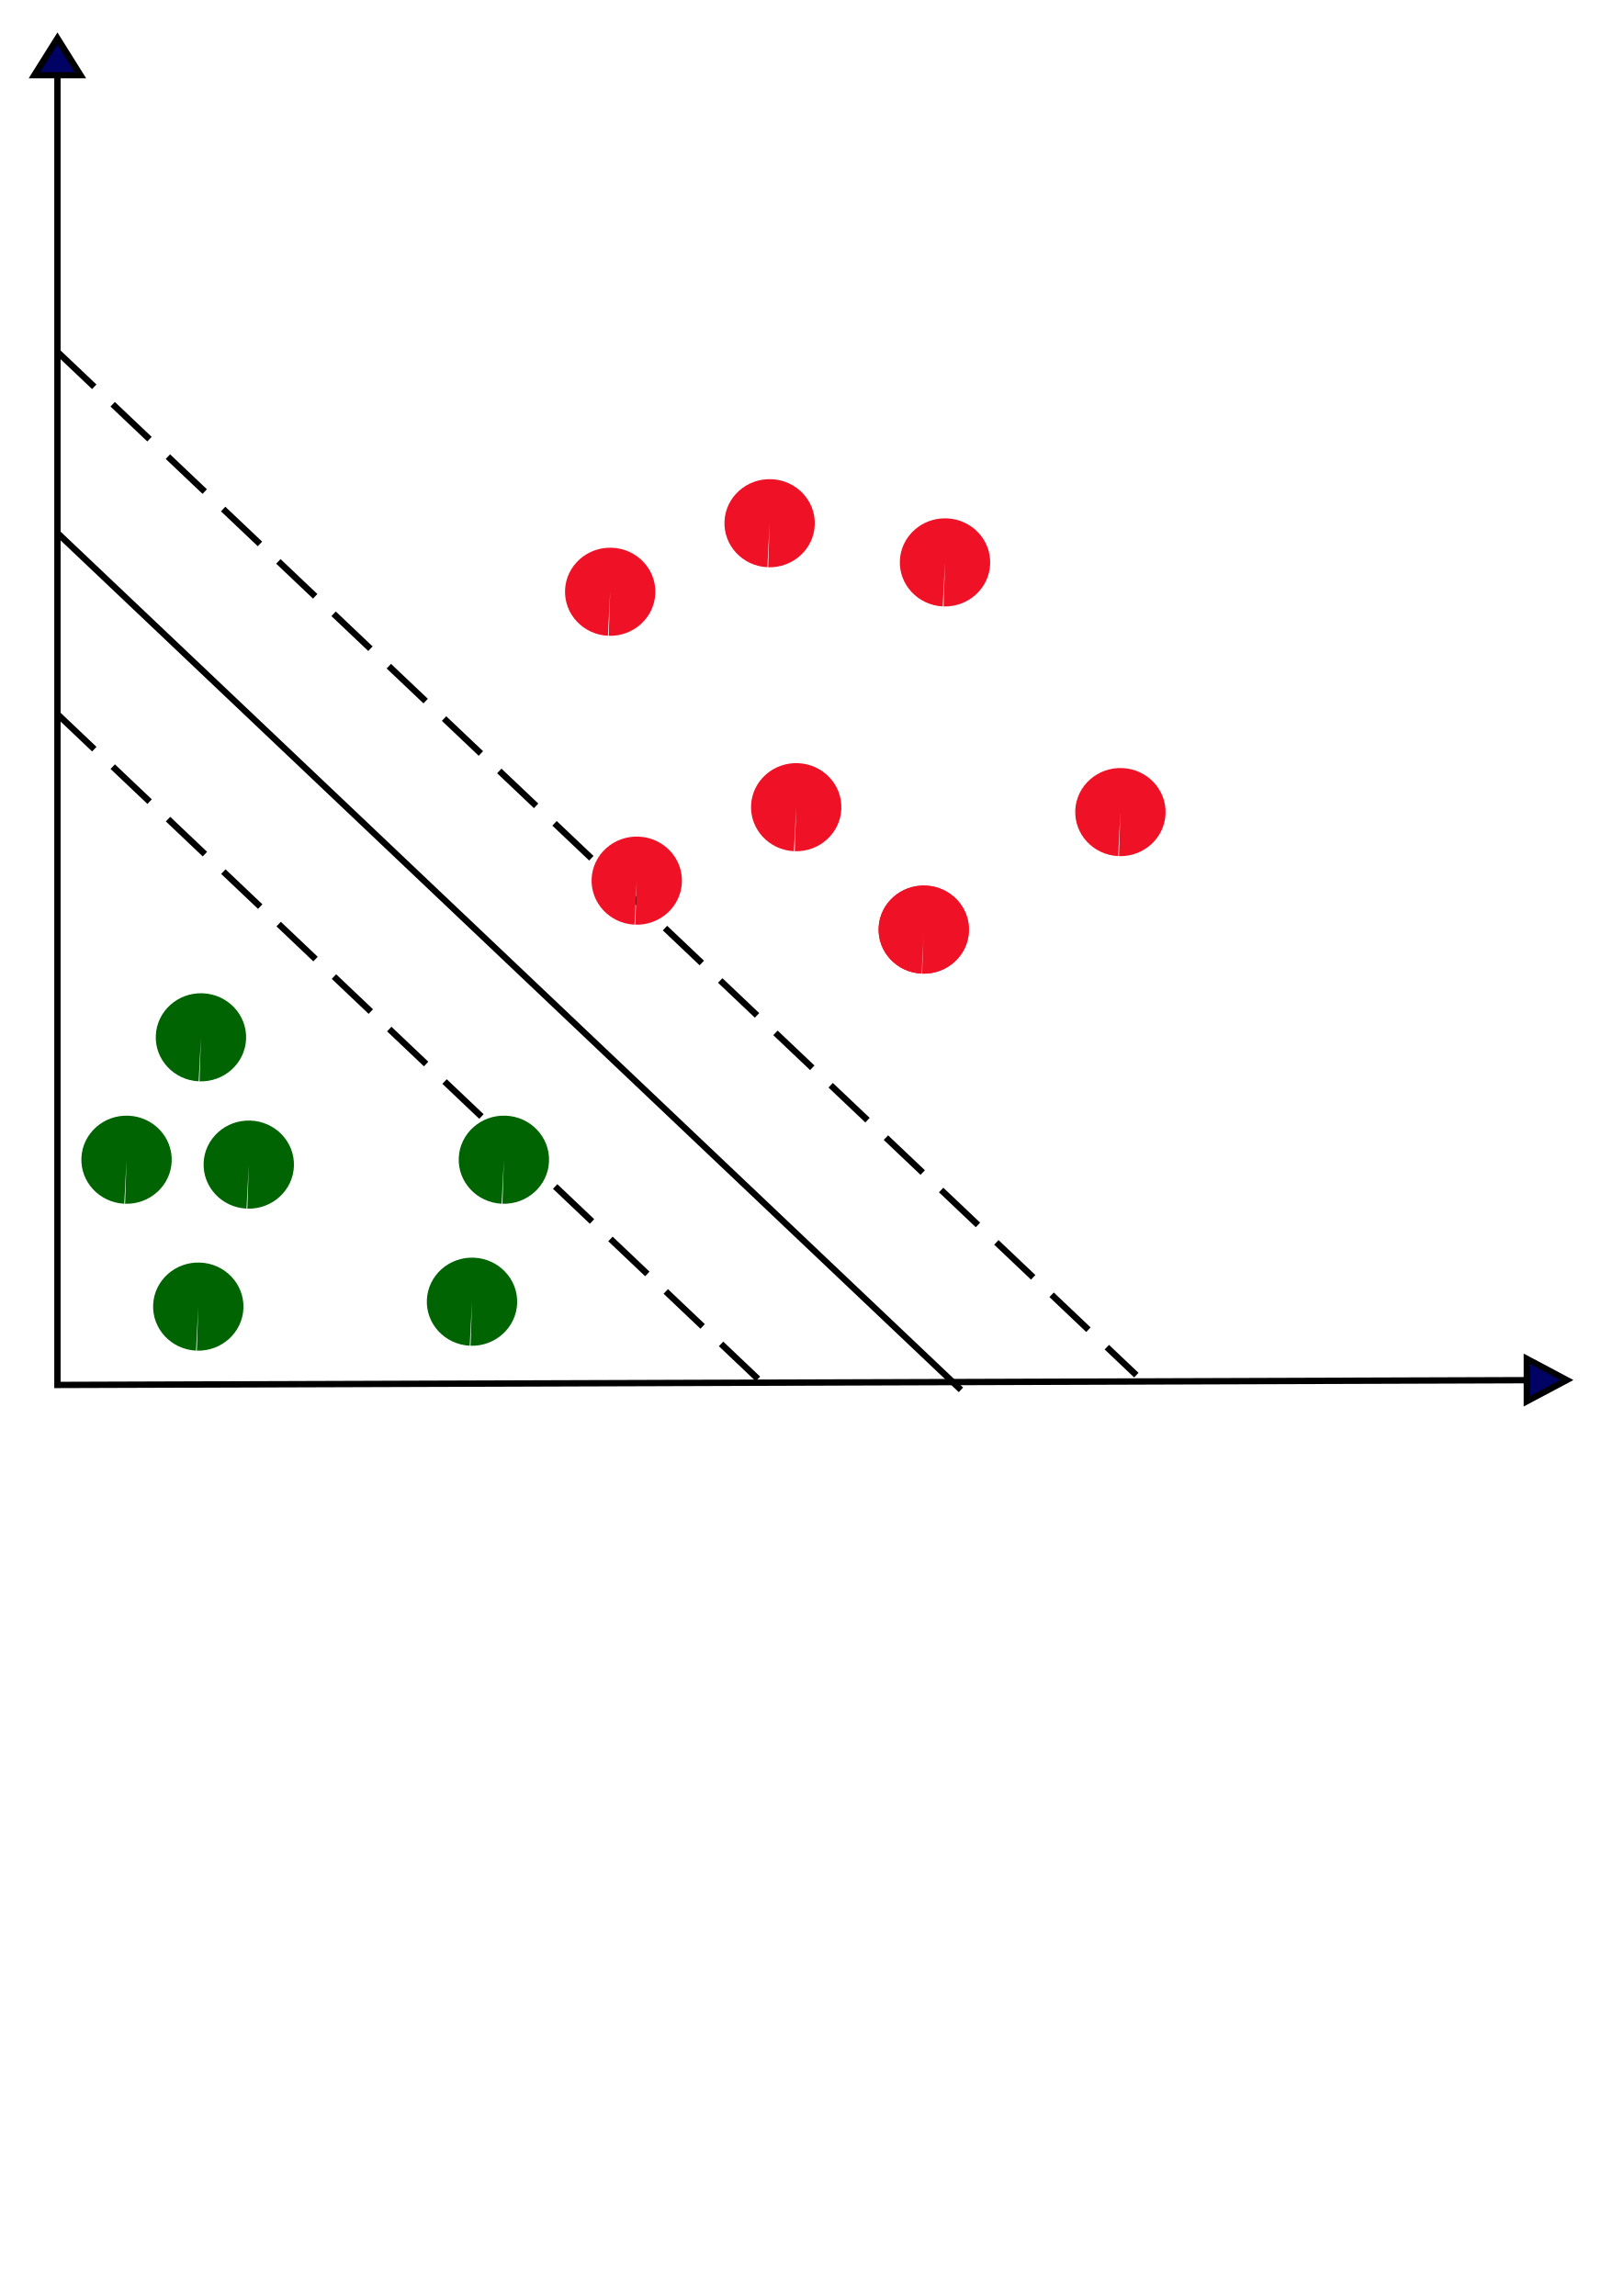
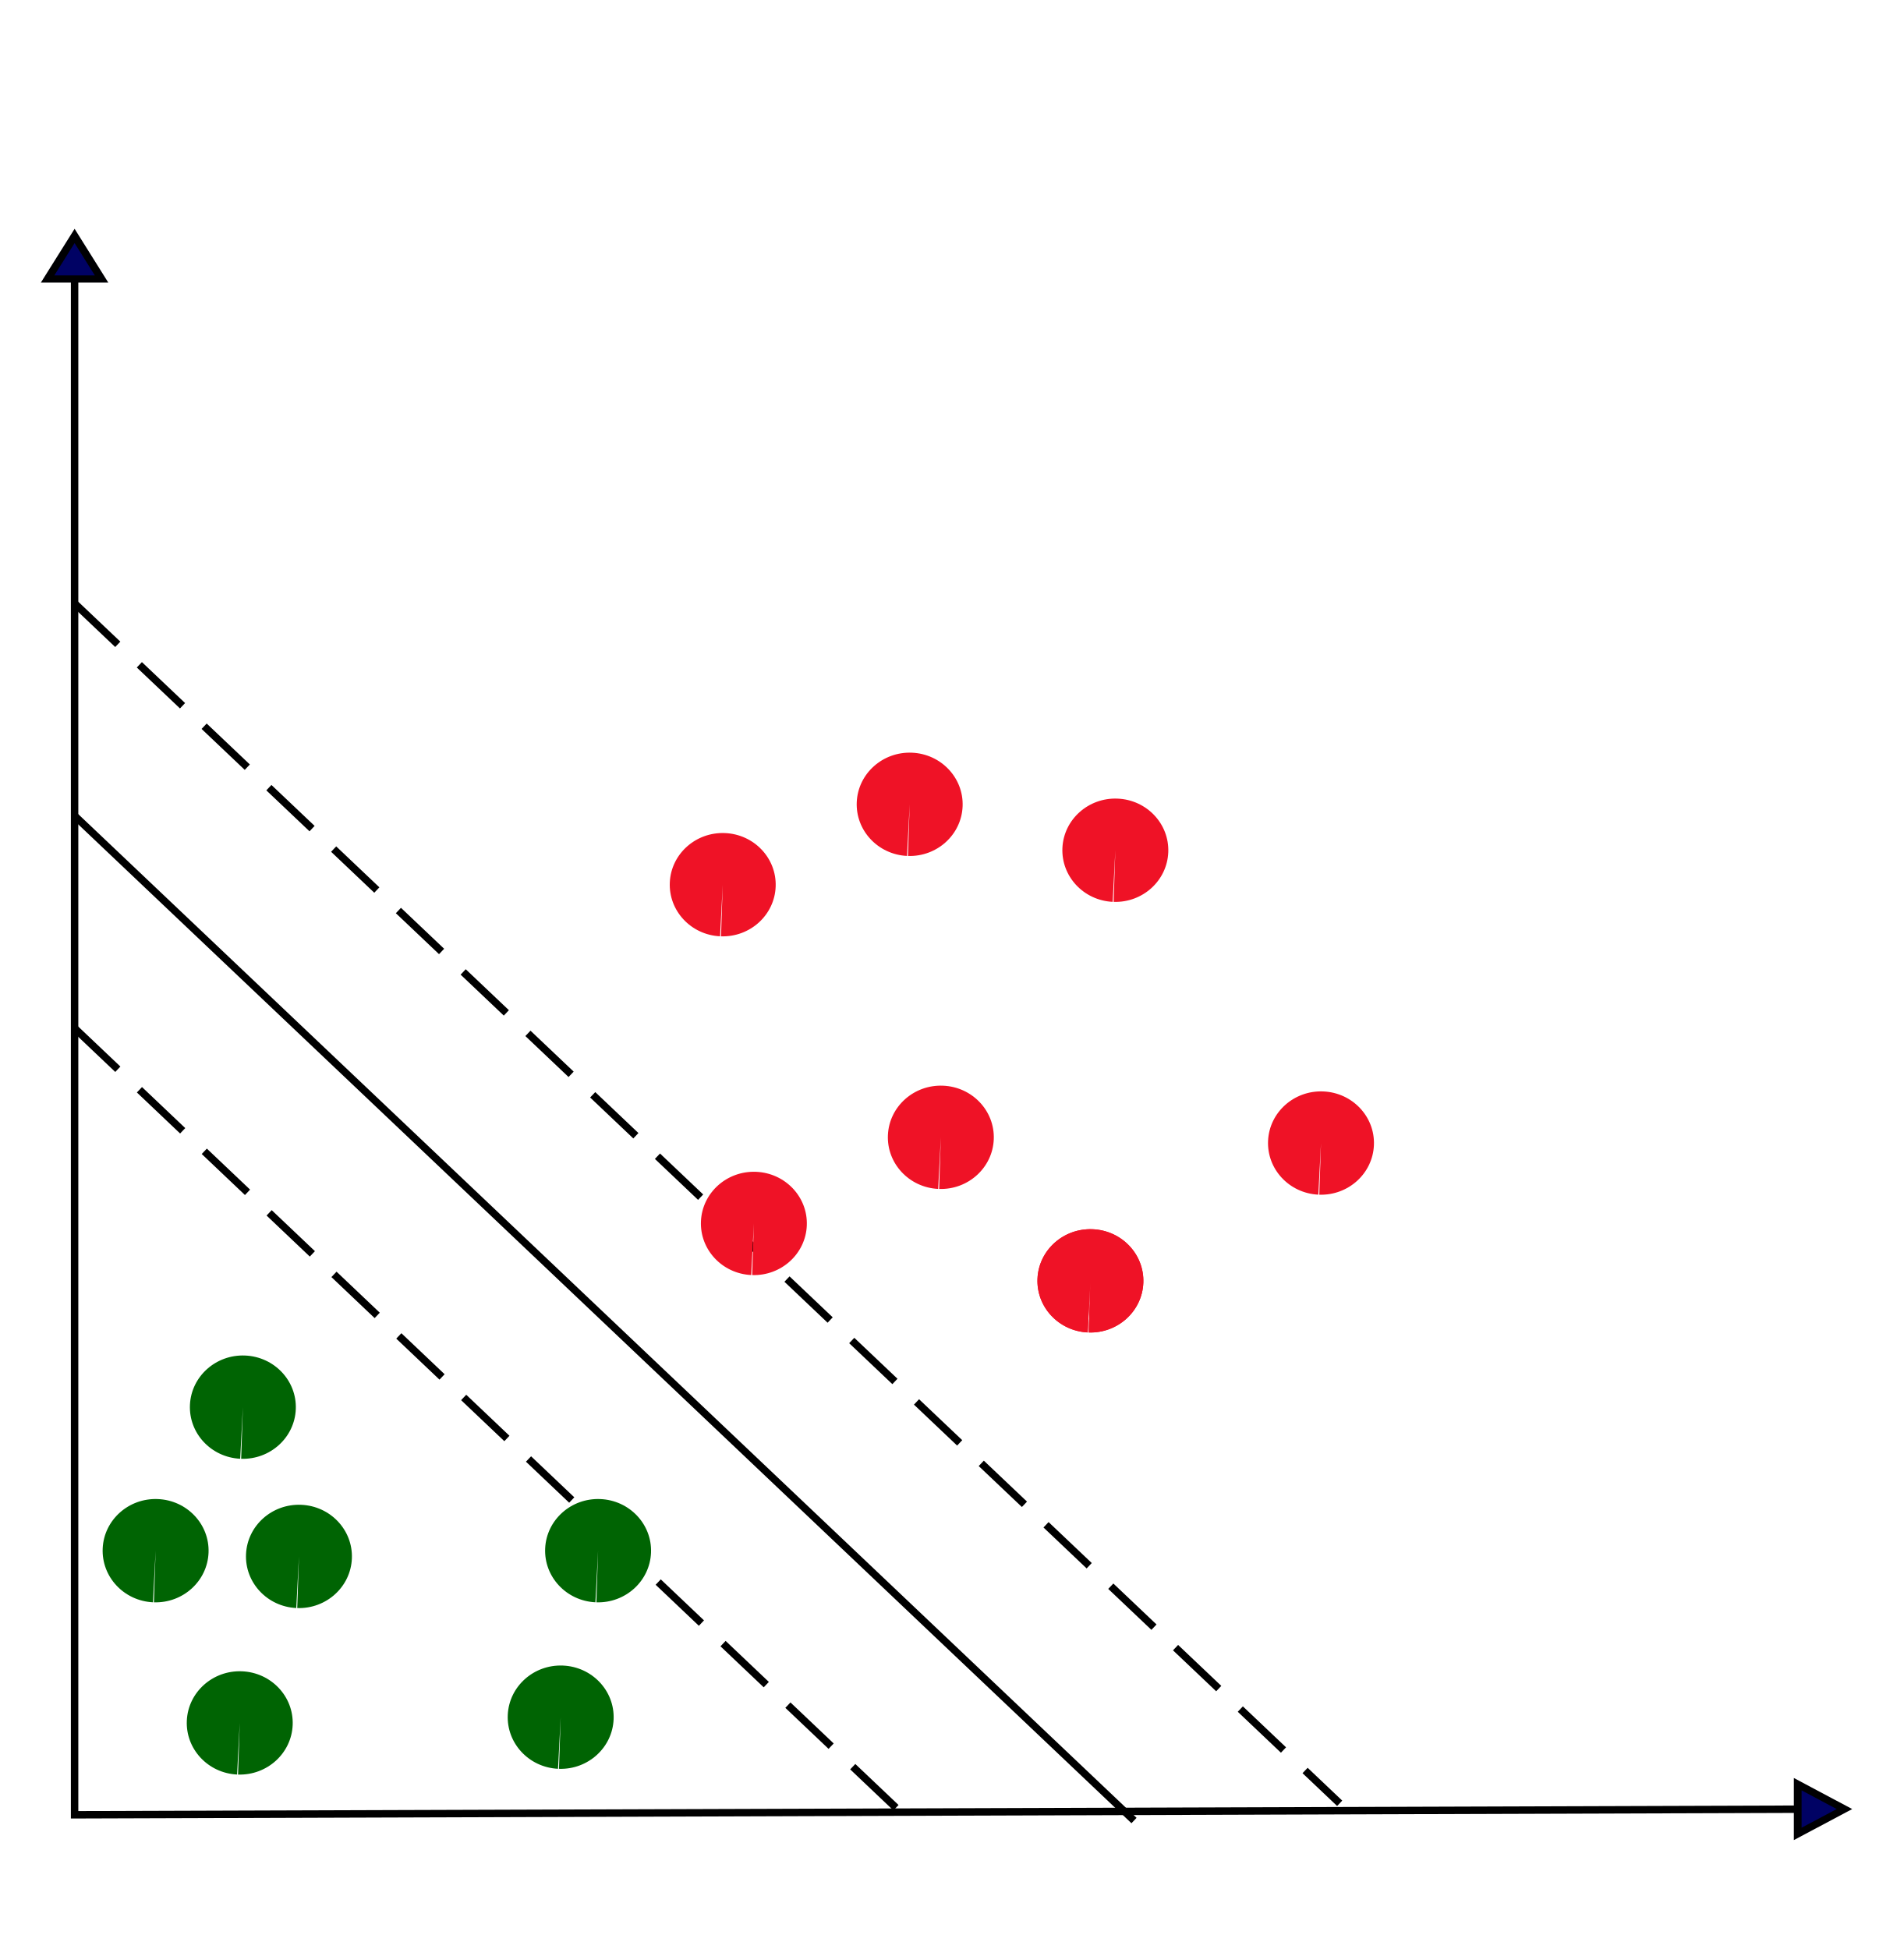
- <svg xmlns="http://www.w3.org/2000/svg" width="210mm" height="297mm" viewBox="0 0 210 297" version="1.1" id="svg8">
+ <svg xmlns="http://www.w3.org/2000/svg" width="210mm" height="215mm" viewBox="0 0 210 215" version="1.1" id="svg8">
  <defs id="defs2" />
-   <g id="layer1">
-     <path style="fill:none;stroke:#000000;stroke-width:0.82px;stroke-linecap:butt;stroke-linejoin:miter;stroke-opacity:1" d="m 7.429,4.981 v 174.169 0 L 202.646,178.516 v 0" id="path817" />
-     <path style="fill:#000264;fill-opacity:1;stroke:#000002;stroke-width:0.265;stroke-miterlimit:4;stroke-dasharray:none;stroke-opacity:1" id="path822" d="m 4.894,4.427 0.921,1.596 -1.843,-1e-7 z" transform="matrix(3.23049,0,0,2.976493,-8.380971,-8.194656)" />
-     <path style="fill:#000264;fill-opacity:1;stroke:#000002;stroke-width:0.265;stroke-miterlimit:4;stroke-dasharray:none;stroke-opacity:1" id="path822-4" d="m -46.173,-35.399 0.921,1.596 -1.843,0 z" transform="matrix(0,2.976493,-3.23049,0,88.28951,315.9511)" />
-     <path style="fill:none;stroke:#000000;stroke-width:0.82;stroke-linecap:butt;stroke-linejoin:miter;stroke-miterlimit:4;stroke-dasharray:6.564, 3.282;stroke-dashoffset:0;stroke-opacity:1" d="M 7.429,45.515 C 146.968,177.883 146.968,177.883 146.968,177.883" id="path839" />
-     <path style="fill:none;stroke:#000000;stroke-width:0.82px;stroke-linecap:butt;stroke-linejoin:miter;stroke-opacity:1" d="M 7.429,68.948 124.284,179.783" id="path856" />
-     <path style="fill:none;stroke:#000000;stroke-width:0.822;stroke-linecap:butt;stroke-linejoin:miter;stroke-miterlimit:4;stroke-dasharray:6.574, 3.287;stroke-dashoffset:0;stroke-opacity:1" d="M 7.429,92.382 98.851,179.15 H 98.164" id="path858" />
-     <path style="fill:#006403;fill-opacity:1;stroke:none;stroke-width:0.82;stroke-miterlimit:4;stroke-dasharray:6.564, 3.282;stroke-dashoffset:0;stroke-opacity:1" id="path2310" d="m 25.351,174.709 a 5.843,5.7 0 0 1 -5.543,-5.954 5.843,5.7 0 0 1 6.078,-5.434 5.843,5.7 0 0 1 5.598,5.905 5.843,5.7 0 0 1 -6.028,5.487 l 0.189,-5.697 z" />
-     <path style="fill:#006403;fill-opacity:1;stroke:none;stroke-width:0.82;stroke-miterlimit:4;stroke-dasharray:6.564, 3.282;stroke-dashoffset:0;stroke-opacity:1" id="path2310-6" d="m 16.072,155.709 a 5.843,5.7 0 0 1 -5.543,-5.954 5.843,5.7 0 0 1 6.078,-5.434 5.843,5.7 0 0 1 5.598,5.905 5.843,5.7 0 0 1 -6.028,5.487 l 0.189,-5.697 z" />
-     <path style="fill:#006403;fill-opacity:1;stroke:none;stroke-width:0.82;stroke-miterlimit:4;stroke-dasharray:6.564, 3.282;stroke-dashoffset:0;stroke-opacity:1" id="path2310-8" d="m 64.876,155.709 a 5.843,5.7 0 0 1 -5.543,-5.954 5.843,5.7 0 0 1 6.078,-5.434 5.843,5.7 0 0 1 5.598,5.905 5.843,5.7 0 0 1 -6.028,5.487 l 0.189,-5.697 z" />
-     <path style="fill:#006403;fill-opacity:1;stroke:none;stroke-width:0.82;stroke-miterlimit:4;stroke-dasharray:6.564, 3.282;stroke-dashoffset:0;stroke-opacity:1" id="path2310-7" d="m 25.695,139.875 a 5.843,5.7 0 0 1 -5.543,-5.954 5.843,5.7 0 0 1 6.078,-5.434 5.843,5.7 0 0 1 5.598,5.905 5.843,5.7 0 0 1 -6.028,5.487 l 0.189,-5.697 z" />
-     <path style="fill:#006403;fill-opacity:1;stroke:none;stroke-width:0.82;stroke-miterlimit:4;stroke-dasharray:6.564, 3.282;stroke-dashoffset:0;stroke-opacity:1" id="path2310-73" d="m 31.881,156.342 a 5.843,5.7 0 0 1 -5.543,-5.954 5.843,5.7 0 0 1 6.078,-5.434 5.843,5.7 0 0 1 5.598,5.905 5.843,5.7 0 0 1 -6.028,5.487 l 0.189,-5.697 z" />
-     <path style="fill:#006403;fill-opacity:1;stroke:none;stroke-width:0.82;stroke-miterlimit:4;stroke-dasharray:6.564, 3.282;stroke-dashoffset:0;stroke-opacity:1" id="path2310-69" d="m 60.752,174.076 a 5.843,5.7 0 0 1 -5.543,-5.954 5.843,5.7 0 0 1 6.078,-5.434 5.843,5.7 0 0 1 5.598,5.905 5.843,5.7 0 0 1 -6.028,5.487 l 0.189,-5.697 z" />
-     <path style="fill:#ef1226;fill-opacity:1;stroke:none;stroke-width:0.82;stroke-miterlimit:4;stroke-dasharray:6.564, 3.282;stroke-dashoffset:0;stroke-opacity:1" id="path2310-73-4" d="m 78.624,82.241 a 5.843,5.7 0 0 1 -5.543,-5.954 5.843,5.7 0 0 1 6.078,-5.434 5.843,5.7 0 0 1 5.598,5.905 5.843,5.7 0 0 1 -6.028,5.487 l 0.189,-5.697 z" />
-     <path style="fill:#ef1226;fill-opacity:1;stroke:none;stroke-width:0.82;stroke-miterlimit:4;stroke-dasharray:6.564, 3.282;stroke-dashoffset:0;stroke-opacity:1" id="path2310-73-4-4" d="m 102.682,110.108 a 5.843,5.7 0 0 1 -5.543,-5.954 5.843,5.7 0 0 1 6.078,-5.434 5.843,5.7 0 0 1 5.598,5.905 5.843,5.7 0 0 1 -6.028,5.487 l 0.189,-5.697 z" />
-     <path style="fill:#ef1226;fill-opacity:1;stroke:none;stroke-width:0.82;stroke-miterlimit:4;stroke-dasharray:6.564, 3.282;stroke-dashoffset:0;stroke-opacity:1" id="path2310-73-4-7" d="m 99.245,73.375 a 5.843,5.7 0 0 1 -5.543,-5.954 5.843,5.7 0 0 1 6.078,-5.434 5.843,5.7 0 0 1 5.598,5.905 5.843,5.7 0 0 1 -6.028,5.487 l 0.189,-5.697 z" />
-     <path style="fill:#ef1226;fill-opacity:1;stroke:none;stroke-width:0.82;stroke-miterlimit:4;stroke-dasharray:6.564, 3.282;stroke-dashoffset:0;stroke-opacity:1" id="path2310-73-4-5" d="m 121.929,78.441 a 5.843,5.7 0 0 1 -5.543,-5.954 5.843,5.7 0 0 1 6.078,-5.434 5.843,5.7 0 0 1 5.598,5.905 5.843,5.7 0 0 1 -6.028,5.487 l 0.189,-5.697 z" />
-     <path style="fill:#ef1226;fill-opacity:1;stroke:none;stroke-width:0.82;stroke-miterlimit:4;stroke-dasharray:6.564, 3.282;stroke-dashoffset:0;stroke-opacity:1" id="path2310-73-4-6" d="m 144.613,110.742 a 5.843,5.7 0 0 1 -5.543,-5.954 5.843,5.7 0 0 1 6.078,-5.434 5.843,5.7 0 0 1 5.598,5.905 5.843,5.7 0 0 1 -6.028,5.487 l 0.189,-5.697 z" />
-     <path style="fill:#ef1226;fill-opacity:1;stroke:none;stroke-width:0.82;stroke-miterlimit:4;stroke-dasharray:6.564, 3.282;stroke-dashoffset:0;stroke-opacity:1" id="path2310-73-4-8" d="m 82.061,119.609 a 5.843,5.7 0 0 1 -5.543,-5.954 5.843,5.7 0 0 1 6.078,-5.434 5.843,5.7 0 0 1 5.598,5.905 5.843,5.7 0 0 1 -6.028,5.487 l 0.189,-5.697 z" />
-     <path style="fill:#ef1226;fill-opacity:1;stroke:none;stroke-width:0.82;stroke-miterlimit:4;stroke-dasharray:6.564, 3.282;stroke-dashoffset:0;stroke-opacity:1" id="path2310-73-4-44" d="m 119.179,125.942 a 5.843,5.7 0 0 1 -5.543,-5.954 5.843,5.7 0 0 1 6.078,-5.434 5.843,5.7 0 0 1 5.598,5.905 5.843,5.7 0 0 1 -6.028,5.487 l 0.189,-5.697 z" />
-     <path style="fill:#ef1226;fill-opacity:1;stroke:none;stroke-width:0.82;stroke-miterlimit:4;stroke-dasharray:6.564, 3.282;stroke-dashoffset:0;stroke-opacity:1" id="path2310-73-4-75" d="m 119.179,125.942 a 5.843,5.7 0 0 1 -5.543,-5.954 5.843,5.7 0 0 1 6.078,-5.434 5.843,5.7 0 0 1 5.598,5.905 5.843,5.7 0 0 1 -6.028,5.487 l 0.189,-5.697 z" />
+   <g id="layer1" transform="translate(0,-82)">
+     <path style="fill:none;stroke:#000000;stroke-width:0.82px;stroke-linecap:butt;stroke-linejoin:miter;stroke-opacity:1" d="m 8.228,108.026 v 174.169 0 L 203.445,281.561 v 0" id="path817" />
+     <path style="fill:#000264;fill-opacity:1;stroke:#000002;stroke-width:0.265;stroke-miterlimit:4;stroke-dasharray:none;stroke-opacity:1" id="path822" d="m 4.894,4.427 0.921,1.596 -1.843,-1e-7 z" transform="matrix(3.23049,0,0,2.976493,-7.582172,94.85032)" />
+     <path style="fill:#000264;fill-opacity:1;stroke:#000002;stroke-width:0.265;stroke-miterlimit:4;stroke-dasharray:none;stroke-opacity:1" id="path822-4" d="m -46.173,-35.399 0.921,1.596 -1.843,0 z" transform="matrix(0,2.976493,-3.23049,0,89.08831,418.9961)" />
+     <path style="fill:none;stroke:#000000;stroke-width:0.82;stroke-linecap:butt;stroke-linejoin:miter;stroke-miterlimit:4;stroke-dasharray:6.564, 3.282;stroke-dashoffset:0;stroke-opacity:1" d="M 8.228,148.56 C 147.767,280.928 147.767,280.928 147.767,280.928" id="path839" />
+     <path style="fill:none;stroke:#000000;stroke-width:0.82px;stroke-linecap:butt;stroke-linejoin:miter;stroke-opacity:1" d="M 8.228,171.993 125.083,282.828" id="path856" />
+     <path style="fill:none;stroke:#000000;stroke-width:0.822;stroke-linecap:butt;stroke-linejoin:miter;stroke-miterlimit:4;stroke-dasharray:6.574, 3.287;stroke-dashoffset:0;stroke-opacity:1" d="M 8.228,195.427 99.65,282.195 H 98.963" id="path858" />
+     <path style="fill:#006403;fill-opacity:1;stroke:none;stroke-width:0.82;stroke-miterlimit:4;stroke-dasharray:6.564, 3.282;stroke-dashoffset:0;stroke-opacity:1" id="path2310" d="m 26.15,277.754 a 5.843,5.7 0 0 1 -5.543,-5.954 5.843,5.7 0 0 1 6.078,-5.434 5.843,5.7 0 0 1 5.598,5.905 5.843,5.7 0 0 1 -6.028,5.487 l 0.189,-5.697 z" />
+     <path style="fill:#006403;fill-opacity:1;stroke:none;stroke-width:0.82;stroke-miterlimit:4;stroke-dasharray:6.564, 3.282;stroke-dashoffset:0;stroke-opacity:1" id="path2310-6" d="m 16.87,258.754 a 5.843,5.7 0 0 1 -5.543,-5.954 5.843,5.7 0 0 1 6.078,-5.434 5.843,5.7 0 0 1 5.598,5.905 5.843,5.7 0 0 1 -6.028,5.487 l 0.189,-5.697 z" />
+     <path style="fill:#006403;fill-opacity:1;stroke:none;stroke-width:0.82;stroke-miterlimit:4;stroke-dasharray:6.564, 3.282;stroke-dashoffset:0;stroke-opacity:1" id="path2310-8" d="m 65.675,258.754 a 5.843,5.7 0 0 1 -5.543,-5.954 5.843,5.7 0 0 1 6.078,-5.434 5.843,5.7 0 0 1 5.598,5.905 5.843,5.7 0 0 1 -6.028,5.487 l 0.189,-5.697 z" />
+     <path style="fill:#006403;fill-opacity:1;stroke:none;stroke-width:0.82;stroke-miterlimit:4;stroke-dasharray:6.564, 3.282;stroke-dashoffset:0;stroke-opacity:1" id="path2310-7" d="m 26.494,242.92 a 5.843,5.7 0 0 1 -5.543,-5.954 5.843,5.7 0 0 1 6.078,-5.434 5.843,5.7 0 0 1 5.598,5.905 5.843,5.7 0 0 1 -6.028,5.487 l 0.189,-5.697 z" />
+     <path style="fill:#006403;fill-opacity:1;stroke:none;stroke-width:0.82;stroke-miterlimit:4;stroke-dasharray:6.564, 3.282;stroke-dashoffset:0;stroke-opacity:1" id="path2310-73" d="m 32.68,259.387 a 5.843,5.7 0 0 1 -5.543,-5.954 5.843,5.7 0 0 1 6.078,-5.434 5.843,5.7 0 0 1 5.598,5.905 5.843,5.7 0 0 1 -6.028,5.487 l 0.189,-5.697 z" />
+     <path style="fill:#006403;fill-opacity:1;stroke:none;stroke-width:0.82;stroke-miterlimit:4;stroke-dasharray:6.564, 3.282;stroke-dashoffset:0;stroke-opacity:1" id="path2310-69" d="m 61.55,277.121 a 5.843,5.7 0 0 1 -5.543,-5.954 5.843,5.7 0 0 1 6.078,-5.434 5.843,5.7 0 0 1 5.598,5.905 5.843,5.7 0 0 1 -6.028,5.487 l 0.189,-5.697 z" />
+     <path style="fill:#ef1226;fill-opacity:1;stroke:none;stroke-width:0.82;stroke-miterlimit:4;stroke-dasharray:6.564, 3.282;stroke-dashoffset:0;stroke-opacity:1" id="path2310-73-4" d="m 79.423,185.286 a 5.843,5.7 0 0 1 -5.543,-5.954 5.843,5.7 0 0 1 6.078,-5.434 5.843,5.7 0 0 1 5.598,5.905 5.843,5.7 0 0 1 -6.028,5.487 l 0.189,-5.697 z" />
+     <path style="fill:#ef1226;fill-opacity:1;stroke:none;stroke-width:0.82;stroke-miterlimit:4;stroke-dasharray:6.564, 3.282;stroke-dashoffset:0;stroke-opacity:1" id="path2310-73-4-4" d="m 103.481,213.153 a 5.843,5.7 0 0 1 -5.543,-5.954 5.843,5.7 0 0 1 6.078,-5.434 5.843,5.7 0 0 1 5.598,5.905 5.843,5.7 0 0 1 -6.028,5.487 l 0.189,-5.697 z" />
+     <path style="fill:#ef1226;fill-opacity:1;stroke:none;stroke-width:0.82;stroke-miterlimit:4;stroke-dasharray:6.564, 3.282;stroke-dashoffset:0;stroke-opacity:1" id="path2310-73-4-7" d="m 100.044,176.42 a 5.843,5.7 0 0 1 -5.543,-5.954 5.843,5.7 0 0 1 6.078,-5.434 5.843,5.7 0 0 1 5.598,5.905 5.843,5.7 0 0 1 -6.028,5.487 l 0.189,-5.697 z" />
+     <path style="fill:#ef1226;fill-opacity:1;stroke:none;stroke-width:0.82;stroke-miterlimit:4;stroke-dasharray:6.564, 3.282;stroke-dashoffset:0;stroke-opacity:1" id="path2310-73-4-5" d="m 122.728,181.486 a 5.843,5.7 0 0 1 -5.543,-5.954 5.843,5.7 0 0 1 6.078,-5.434 5.843,5.7 0 0 1 5.598,5.905 5.843,5.7 0 0 1 -6.028,5.487 l 0.189,-5.697 z" />
+     <path style="fill:#ef1226;fill-opacity:1;stroke:none;stroke-width:0.82;stroke-miterlimit:4;stroke-dasharray:6.564, 3.282;stroke-dashoffset:0;stroke-opacity:1" id="path2310-73-4-6" d="m 145.412,213.787 a 5.843,5.7 0 0 1 -5.543,-5.954 5.843,5.7 0 0 1 6.078,-5.434 5.843,5.7 0 0 1 5.598,5.905 5.843,5.7 0 0 1 -6.028,5.487 l 0.189,-5.697 z" />
+     <path style="fill:#ef1226;fill-opacity:1;stroke:none;stroke-width:0.82;stroke-miterlimit:4;stroke-dasharray:6.564, 3.282;stroke-dashoffset:0;stroke-opacity:1" id="path2310-73-4-8" d="m 82.859,222.654 a 5.843,5.7 0 0 1 -5.543,-5.954 5.843,5.7 0 0 1 6.078,-5.434 5.843,5.7 0 0 1 5.598,5.905 5.843,5.7 0 0 1 -6.028,5.487 l 0.189,-5.697 z" />
+     <path style="fill:#ef1226;fill-opacity:1;stroke:none;stroke-width:0.82;stroke-miterlimit:4;stroke-dasharray:6.564, 3.282;stroke-dashoffset:0;stroke-opacity:1" id="path2310-73-4-44" d="m 119.978,228.987 a 5.843,5.7 0 0 1 -5.543,-5.954 5.843,5.7 0 0 1 6.078,-5.434 5.843,5.7 0 0 1 5.598,5.905 5.843,5.7 0 0 1 -6.028,5.487 l 0.189,-5.697 z" />
+     <path style="fill:#ef1226;fill-opacity:1;stroke:none;stroke-width:0.82;stroke-miterlimit:4;stroke-dasharray:6.564, 3.282;stroke-dashoffset:0;stroke-opacity:1" id="path2310-73-4-75" d="m 119.978,228.987 a 5.843,5.7 0 0 1 -5.543,-5.954 5.843,5.7 0 0 1 6.078,-5.434 5.843,5.7 0 0 1 5.598,5.905 5.843,5.7 0 0 1 -6.028,5.487 l 0.189,-5.697 z" />
  </g>
</svg>
